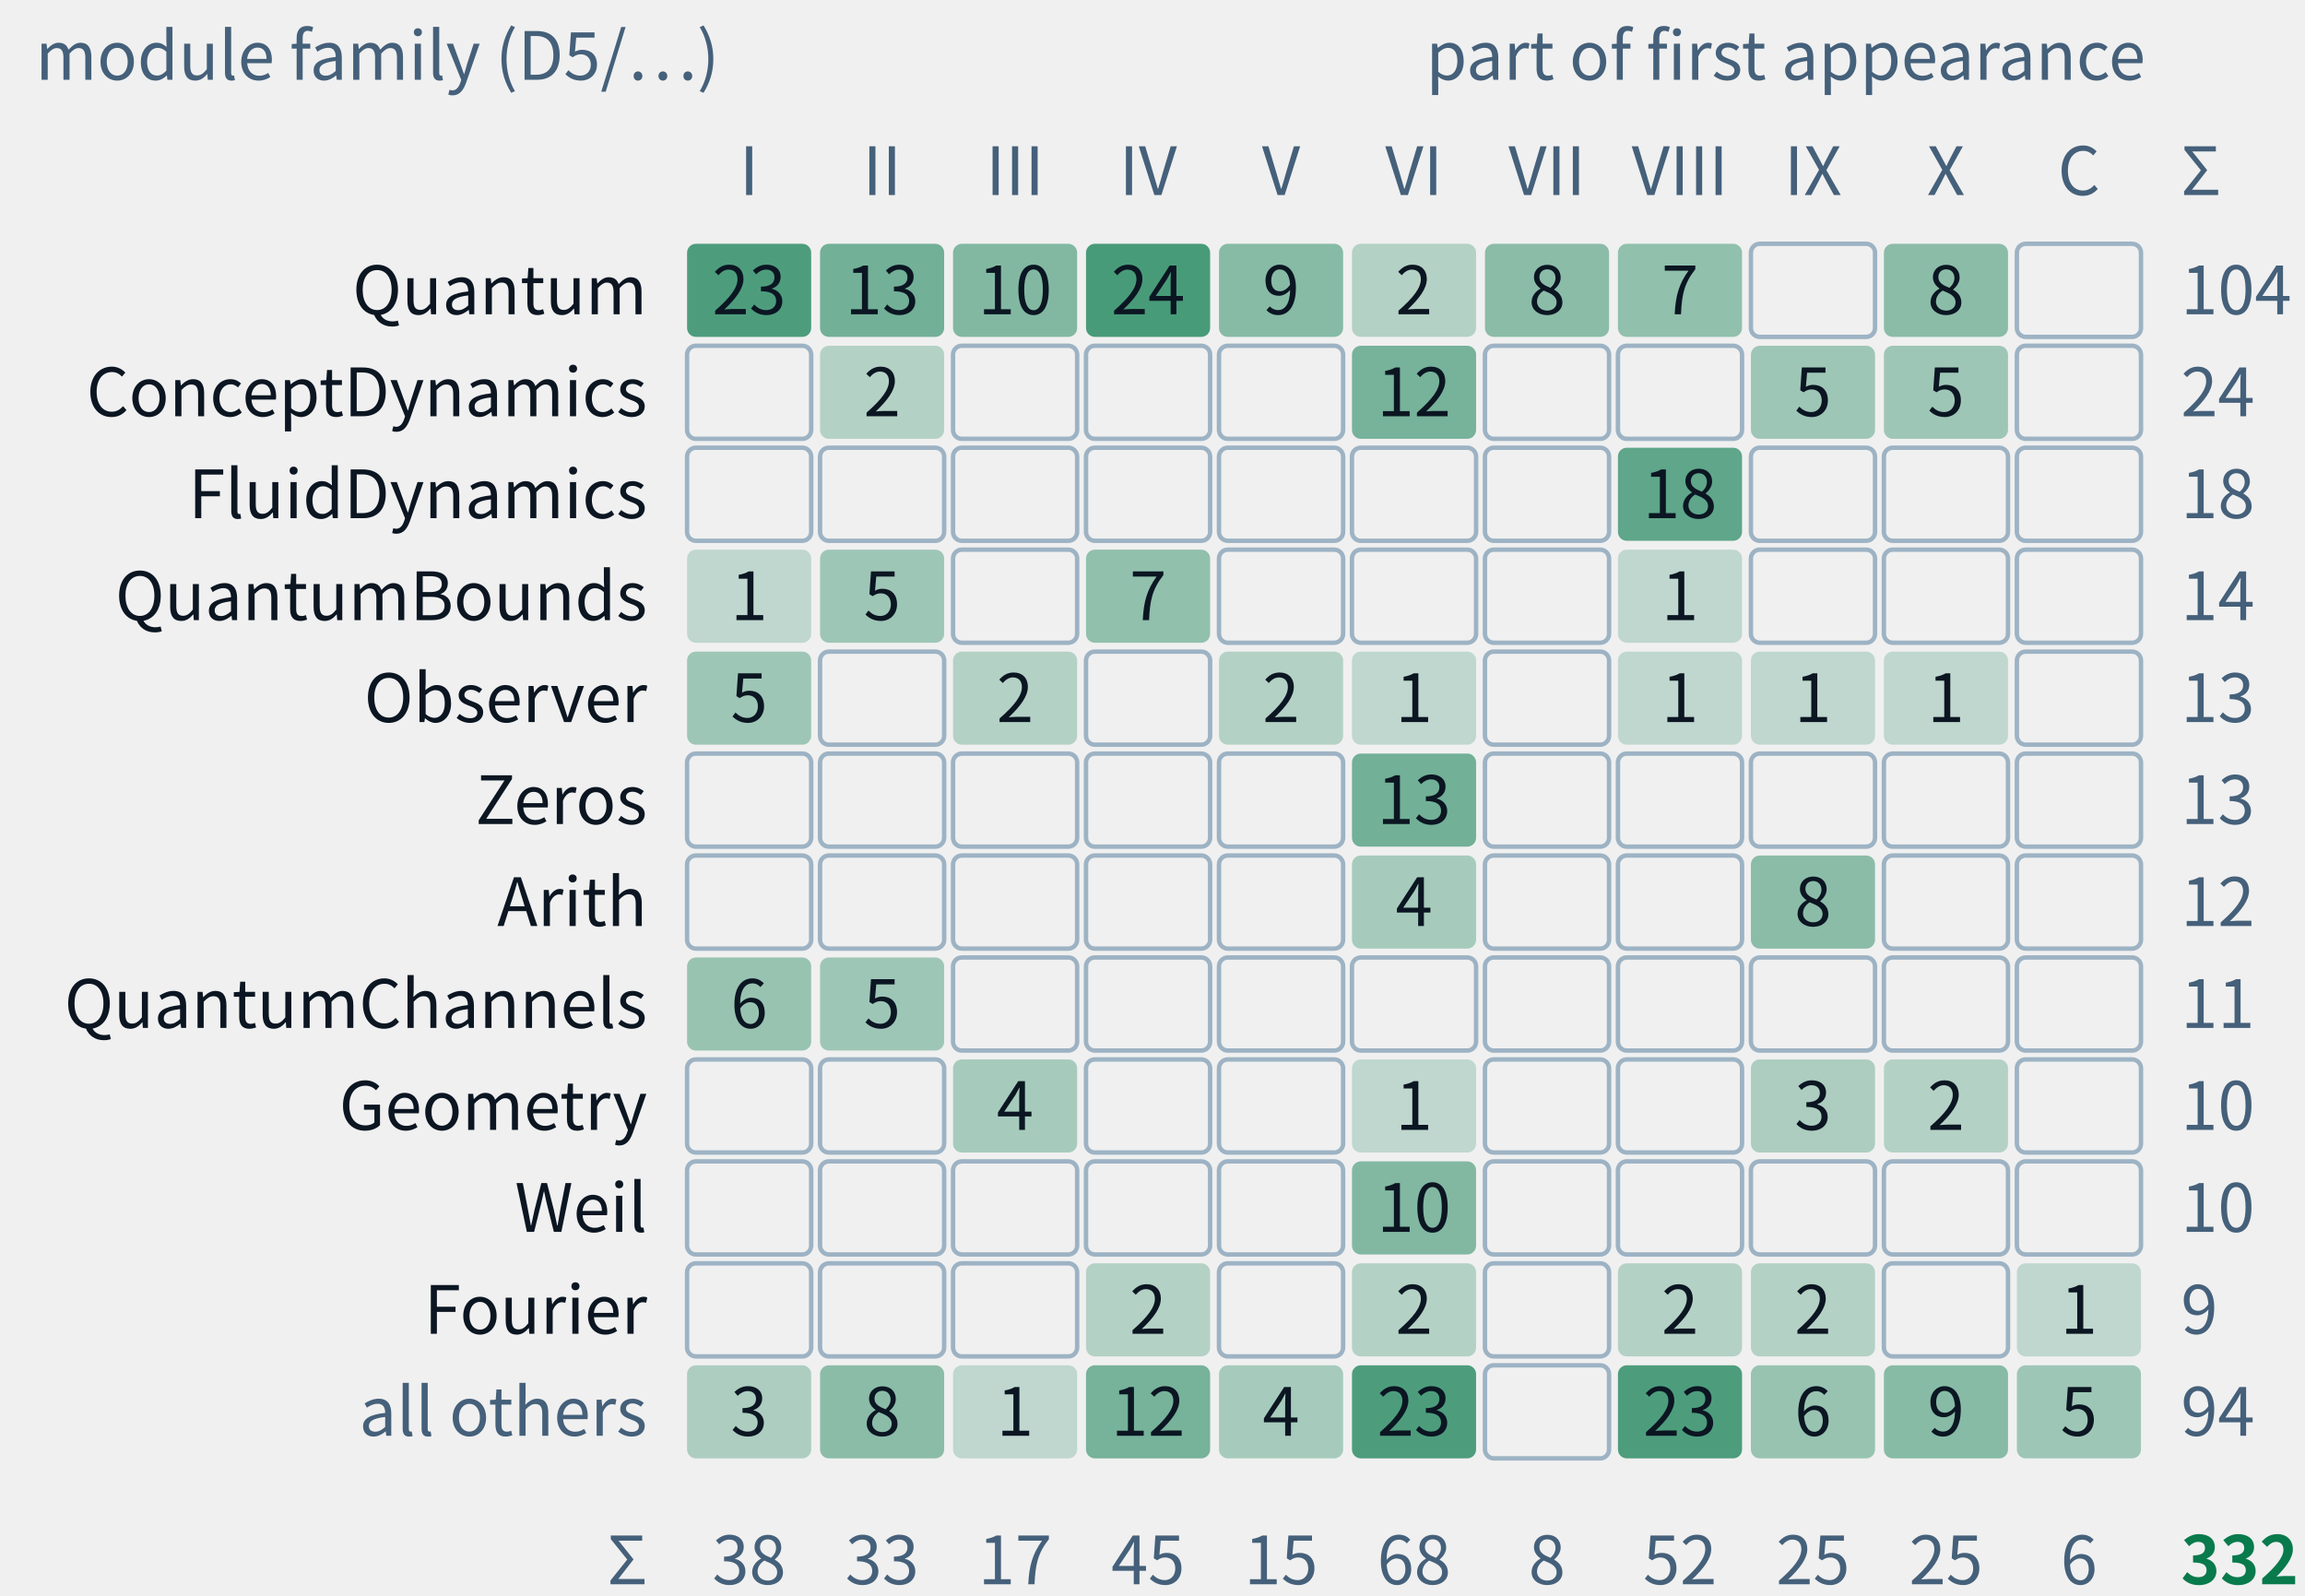
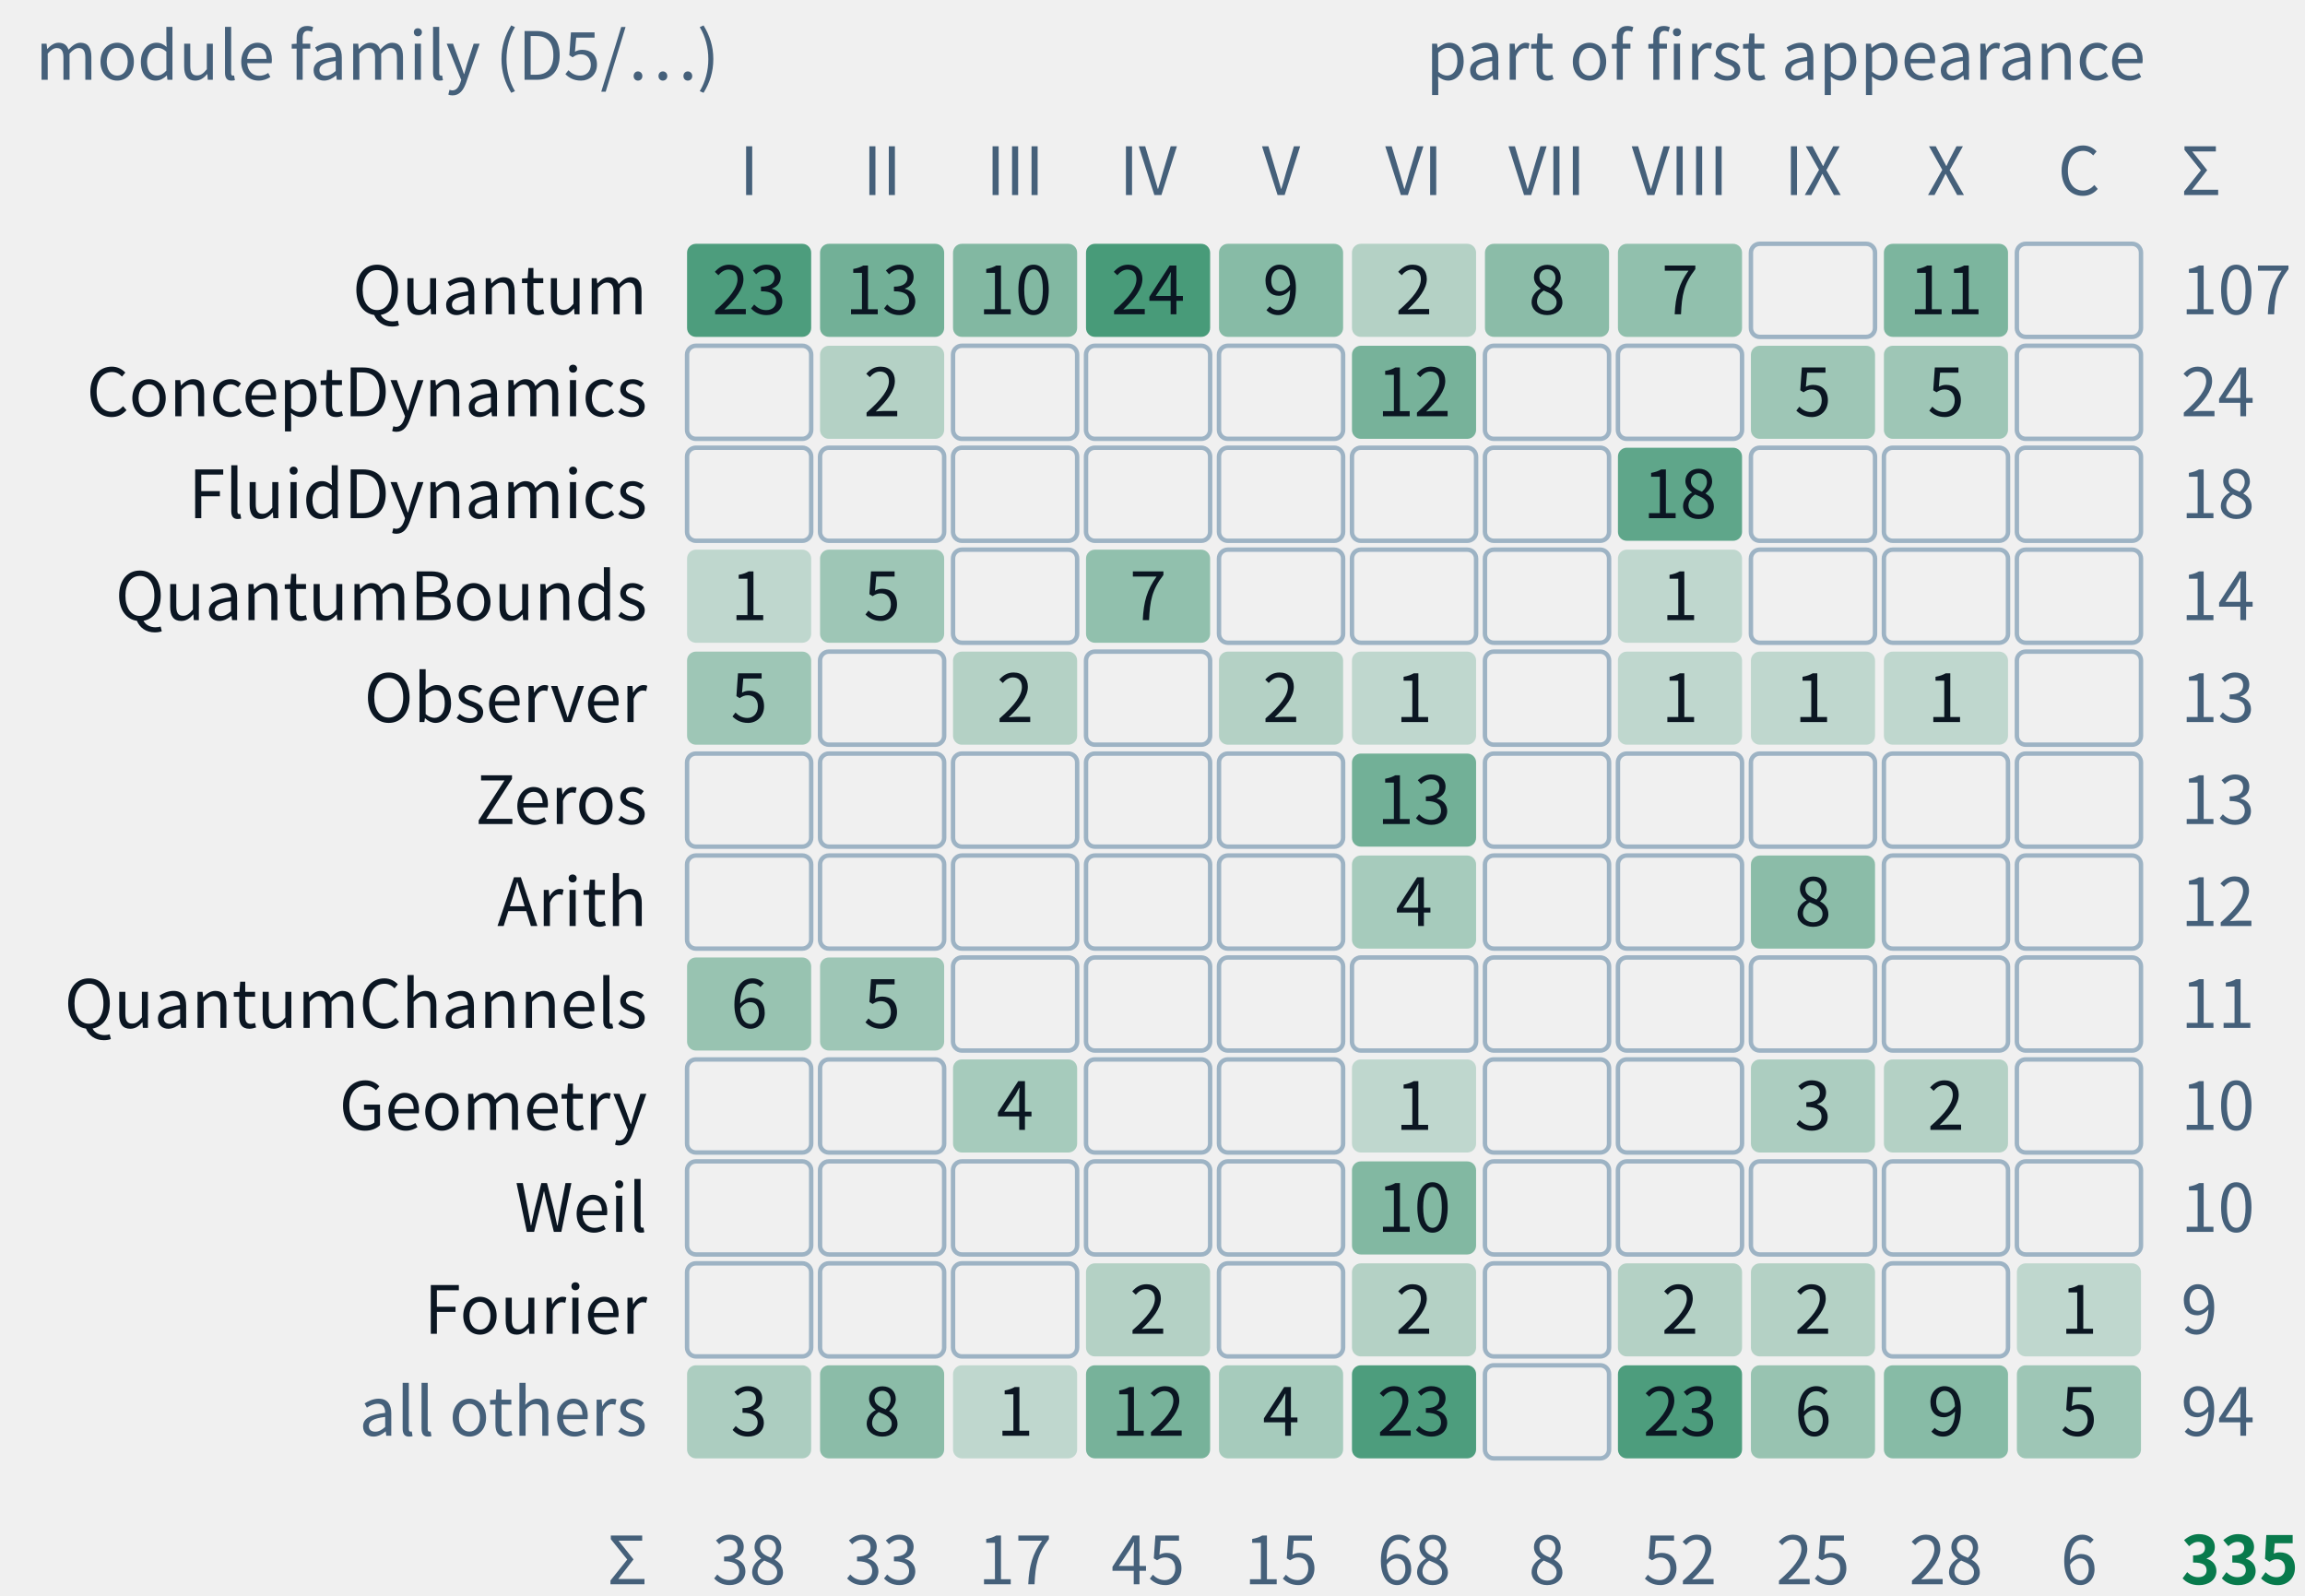
- <svg xmlns="http://www.w3.org/2000/svg" class="tr-fig" data-tr-fig="appc-modules-by-part" data-lang="en" viewBox="0 0 520 360" width="520" height="360" font-family="'Noto Sans SC', 'Noto Sans CJK SC', 'Source Sans 3', 'PingFang SC', 'Microsoft YaHei', system-ui, sans-serif" role="img" aria-label="Counts by module family and part of first appearance. Rows show Quantum, ConceptDynamics, FluidDynamics, QuantumBounds, Observer, Zeros, Arith, QuantumChannels, Geometry, Weil, Fourier and all others; columns show Parts I to X and the coda with appendices. Cells give counts, blanks mean zero; total 332. This is not a proof-dependency graph.">
+ <svg xmlns="http://www.w3.org/2000/svg" class="tr-fig" data-tr-fig="appc-modules-by-part" data-lang="en" viewBox="0 0 520 360" width="520" height="360" font-family="'Noto Sans SC', 'Noto Sans CJK SC', 'Source Sans 3', 'PingFang SC', 'Microsoft YaHei', system-ui, sans-serif" role="img" aria-label="Counts by module family and part of first appearance. Rows show Quantum, ConceptDynamics, FluidDynamics, QuantumBounds, Observer, Zeros, Arith, QuantumChannels, Geometry, Weil, Fourier and all others; columns show Parts I to X and the coda with appendices. Cells give counts, blanks mean zero; total 335. This is not a proof-dependency graph.">
  <style>.ts-ink{stroke:#0b1622}.tf-ink{fill:#0b1622}.ts-dim{stroke:#45607a}.tf-dim{fill:#45607a}.ts-faint{stroke:#9db3c4}.tf-faint{fill:#9db3c4}.ts-edge{stroke:#b9d0dd}.tf-edge{fill:#b9d0dd}.ts-hot{stroke:#5f9bb5}.tf-hot{fill:#5f9bb5}.ts-bg{stroke:#ffffff}.tf-bg{fill:#ffffff}.ts-panel{stroke:#eef5f9}.tf-panel{fill:#eef5f9}.ts-sheet{stroke:#f7fbfd}.tf-sheet{fill:#f7fbfd}.ts-cyan{stroke:#007c8a}.tf-cyan{fill:#007c8a}.ts-magenta{stroke:#b0128f}.tf-magenta{fill:#b0128f}.ts-amber{stroke:#946200}.tf-amber{fill:#946200}.ts-violet{stroke:#5a45c8}.tf-violet{fill:#5a45c8}.ts-ok{stroke:#087a4c}.tf-ok{fill:#087a4c}.ts-warn{stroke:#c21f3a}.tf-warn{fill:#c21f3a}.ts-blue{stroke:#1d5fd0}.tf-blue{fill:#1d5fd0}.ts-orange{stroke:#b85410}.tf-orange{fill:#b85410}.ts-sigma{stroke:#28405a}.tf-sigma{fill:#28405a}@media (prefers-color-scheme:dark){.ts-ink{stroke:#d4efff}.tf-ink{fill:#d4efff}.ts-dim{stroke:#6f8ea5}.tf-dim{fill:#6f8ea5}.ts-faint{stroke:#34506a}.tf-faint{fill:#34506a}.ts-edge{stroke:#143049}.tf-edge{fill:#143049}.ts-hot{stroke:#1f5d7c}.tf-hot{fill:#1f5d7c}.ts-bg{stroke:#03060c}.tf-bg{fill:#03060c}.ts-panel{stroke:#07101b}.tf-panel{fill:#07101b}.ts-sheet{stroke:#050c16}.tf-sheet{fill:#050c16}.ts-cyan{stroke:#19f0ff}.tf-cyan{fill:#19f0ff}.ts-magenta{stroke:#ff2fd0}.tf-magenta{fill:#ff2fd0}.ts-amber{stroke:#ffc83d}.tf-amber{fill:#ffc83d}.ts-violet{stroke:#9d8cff}.tf-violet{fill:#9d8cff}.ts-ok{stroke:#46ffb2}.tf-ok{fill:#46ffb2}.ts-warn{stroke:#ff5064}.tf-warn{fill:#ff5064}.ts-blue{stroke:#2a7bff}.tf-blue{fill:#2a7bff}.ts-orange{stroke:#ff8a3c}.tf-orange{fill:#ff8a3c}.ts-sigma{stroke:#cfe3ff}.tf-sigma{fill:#cfe3ff}}</style>
  <text class="tf-dim" x="8" y="18" font-size="15">module family (D5/…)</text>
  <text class="tf-dim" x="484" y="18" font-size="15" text-anchor="end">part of first appearance</text>
  <text class="tf-dim" x="169" y="44" font-size="15" text-anchor="middle">I</text>
  <text class="tf-dim" x="199" y="44" font-size="15" text-anchor="middle">II</text>
  <text class="tf-dim" x="229" y="44" font-size="15" text-anchor="middle">III</text>
  <text class="tf-dim" x="259" y="44" font-size="15" text-anchor="middle">IV</text>
  <text class="tf-dim" x="289" y="44" font-size="15" text-anchor="middle">V</text>
  <text class="tf-dim" x="319" y="44" font-size="15" text-anchor="middle">VI</text>
  <text class="tf-dim" x="349" y="44" font-size="15" text-anchor="middle">VII</text>
  <text class="tf-dim" x="379" y="44" font-size="15" text-anchor="middle">VIII</text>
  <text class="tf-dim" x="409" y="44" font-size="15" text-anchor="middle">IX</text>
  <text class="tf-dim" x="439" y="44" font-size="15" text-anchor="middle">X</text>
  <text class="tf-dim" x="469" y="44" font-size="15" text-anchor="middle">C</text>
  <text class="tf-ink" x="146" y="70.9" font-size="15" text-anchor="end">Quantum</text>
  <rect x="155" y="55" width="28" height="21" rx="2" class="tf-ok" fill-opacity="0.7" />
  <text class="tf-ink" x="169" y="70.9" font-size="15" text-anchor="middle">23</text>
  <rect x="185" y="55" width="28" height="21" rx="2" class="tf-ok" fill-opacity="0.54" />
  <text class="tf-ink" x="199" y="70.9" font-size="15" text-anchor="middle">13</text>
  <rect x="215" y="55" width="28" height="21" rx="2" class="tf-ok" fill-opacity="0.47" />
  <text class="tf-ink" x="229" y="70.9" font-size="15" text-anchor="middle">10</text>
  <rect x="245" y="55" width="28" height="21" rx="2" class="tf-ok" fill-opacity="0.72" />
  <text class="tf-ink" x="259" y="70.9" font-size="15" text-anchor="middle">24</text>
  <rect x="275" y="55" width="28" height="21" rx="2" class="tf-ok" fill-opacity="0.45" />
  <text class="tf-ink" x="289" y="70.9" font-size="15" text-anchor="middle">9</text>
  <rect x="305" y="55" width="28" height="21" rx="2" class="tf-ok" fill-opacity="0.26" />
  <text class="tf-ink" x="319" y="70.9" font-size="15" text-anchor="middle">2</text>
  <rect x="335" y="55" width="28" height="21" rx="2" class="tf-ok" fill-opacity="0.43" />
  <text class="tf-ink" x="349" y="70.9" font-size="15" text-anchor="middle">8</text>
  <rect x="365" y="55" width="28" height="21" rx="2" class="tf-ok" fill-opacity="0.41" />
  <text class="tf-ink" x="379" y="70.9" font-size="15" text-anchor="middle">7</text>
  <rect x="395" y="55" width="28" height="21" rx="2" class="ts-faint" stroke-width="1" fill="none" />
-   <rect x="425" y="55" width="28" height="21" rx="2" class="tf-ok" fill-opacity="0.43" />
-   <text class="tf-ink" x="439" y="70.9" font-size="15" text-anchor="middle">8</text>
+   <rect x="425" y="55" width="28" height="21" rx="2" class="tf-ok" fill-opacity="0.5" />
+   <text class="tf-ink" x="439" y="70.9" font-size="15" text-anchor="middle">11</text>
  <rect x="455" y="55" width="28" height="21" rx="2" class="ts-faint" stroke-width="1" fill="none" />
-   <text class="tf-dim" x="492" y="70.9" font-size="15">104</text>
+   <text class="tf-dim" x="492" y="70.9" font-size="15">107</text>
  <text class="tf-ink" x="146" y="93.9" font-size="15" text-anchor="end">ConceptDynamics</text>
  <rect x="155" y="78" width="28" height="21" rx="2" class="ts-faint" stroke-width="1" fill="none" />
  <rect x="185" y="78" width="28" height="21" rx="2" class="tf-ok" fill-opacity="0.26" />
  <text class="tf-ink" x="199" y="93.9" font-size="15" text-anchor="middle">2</text>
  <rect x="215" y="78" width="28" height="21" rx="2" class="ts-faint" stroke-width="1" fill="none" />
  <rect x="245" y="78" width="28" height="21" rx="2" class="ts-faint" stroke-width="1" fill="none" />
  <rect x="275" y="78" width="28" height="21" rx="2" class="ts-faint" stroke-width="1" fill="none" />
  <rect x="305" y="78" width="28" height="21" rx="2" class="tf-ok" fill-opacity="0.52" />
  <text class="tf-ink" x="319" y="93.9" font-size="15" text-anchor="middle">12</text>
  <rect x="335" y="78" width="28" height="21" rx="2" class="ts-faint" stroke-width="1" fill="none" />
  <rect x="365" y="78" width="28" height="21" rx="2" class="ts-faint" stroke-width="1" fill="none" />
  <rect x="395" y="78" width="28" height="21" rx="2" class="tf-ok" fill-opacity="0.35" />
  <text class="tf-ink" x="409" y="93.9" font-size="15" text-anchor="middle">5</text>
  <rect x="425" y="78" width="28" height="21" rx="2" class="tf-ok" fill-opacity="0.35" />
  <text class="tf-ink" x="439" y="93.9" font-size="15" text-anchor="middle">5</text>
  <rect x="455" y="78" width="28" height="21" rx="2" class="ts-faint" stroke-width="1" fill="none" />
  <text class="tf-dim" x="492" y="93.9" font-size="15">24</text>
  <text class="tf-ink" x="146" y="116.9" font-size="15" text-anchor="end">FluidDynamics</text>
  <rect x="155" y="101" width="28" height="21" rx="2" class="ts-faint" stroke-width="1" fill="none" />
  <rect x="185" y="101" width="28" height="21" rx="2" class="ts-faint" stroke-width="1" fill="none" />
  <rect x="215" y="101" width="28" height="21" rx="2" class="ts-faint" stroke-width="1" fill="none" />
  <rect x="245" y="101" width="28" height="21" rx="2" class="ts-faint" stroke-width="1" fill="none" />
  <rect x="275" y="101" width="28" height="21" rx="2" class="ts-faint" stroke-width="1" fill="none" />
  <rect x="305" y="101" width="28" height="21" rx="2" class="ts-faint" stroke-width="1" fill="none" />
  <rect x="335" y="101" width="28" height="21" rx="2" class="ts-faint" stroke-width="1" fill="none" />
  <rect x="365" y="101" width="28" height="21" rx="2" class="tf-ok" fill-opacity="0.62" />
  <text class="tf-ink" x="379" y="116.9" font-size="15" text-anchor="middle">18</text>
  <rect x="395" y="101" width="28" height="21" rx="2" class="ts-faint" stroke-width="1" fill="none" />
  <rect x="425" y="101" width="28" height="21" rx="2" class="ts-faint" stroke-width="1" fill="none" />
  <rect x="455" y="101" width="28" height="21" rx="2" class="ts-faint" stroke-width="1" fill="none" />
  <text class="tf-dim" x="492" y="116.9" font-size="15">18</text>
  <text class="tf-ink" x="146" y="139.9" font-size="15" text-anchor="end">QuantumBounds</text>
  <rect x="155" y="124" width="28" height="21" rx="2" class="tf-ok" fill-opacity="0.21" />
  <text class="tf-ink" x="169" y="139.9" font-size="15" text-anchor="middle">1</text>
  <rect x="185" y="124" width="28" height="21" rx="2" class="tf-ok" fill-opacity="0.35" />
  <text class="tf-ink" x="199" y="139.9" font-size="15" text-anchor="middle">5</text>
  <rect x="215" y="124" width="28" height="21" rx="2" class="ts-faint" stroke-width="1" fill="none" />
  <rect x="245" y="124" width="28" height="21" rx="2" class="tf-ok" fill-opacity="0.41" />
  <text class="tf-ink" x="259" y="139.9" font-size="15" text-anchor="middle">7</text>
  <rect x="275" y="124" width="28" height="21" rx="2" class="ts-faint" stroke-width="1" fill="none" />
  <rect x="305" y="124" width="28" height="21" rx="2" class="ts-faint" stroke-width="1" fill="none" />
  <rect x="335" y="124" width="28" height="21" rx="2" class="ts-faint" stroke-width="1" fill="none" />
  <rect x="365" y="124" width="28" height="21" rx="2" class="tf-ok" fill-opacity="0.21" />
  <text class="tf-ink" x="379" y="139.9" font-size="15" text-anchor="middle">1</text>
  <rect x="395" y="124" width="28" height="21" rx="2" class="ts-faint" stroke-width="1" fill="none" />
  <rect x="425" y="124" width="28" height="21" rx="2" class="ts-faint" stroke-width="1" fill="none" />
  <rect x="455" y="124" width="28" height="21" rx="2" class="ts-faint" stroke-width="1" fill="none" />
  <text class="tf-dim" x="492" y="139.9" font-size="15">14</text>
  <text class="tf-ink" x="146" y="162.9" font-size="15" text-anchor="end">Observer</text>
  <rect x="155" y="147" width="28" height="21" rx="2" class="tf-ok" fill-opacity="0.35" />
  <text class="tf-ink" x="169" y="162.9" font-size="15" text-anchor="middle">5</text>
  <rect x="185" y="147" width="28" height="21" rx="2" class="ts-faint" stroke-width="1" fill="none" />
  <rect x="215" y="147" width="28" height="21" rx="2" class="tf-ok" fill-opacity="0.26" />
  <text class="tf-ink" x="229" y="162.9" font-size="15" text-anchor="middle">2</text>
  <rect x="245" y="147" width="28" height="21" rx="2" class="ts-faint" stroke-width="1" fill="none" />
  <rect x="275" y="147" width="28" height="21" rx="2" class="tf-ok" fill-opacity="0.26" />
  <text class="tf-ink" x="289" y="162.9" font-size="15" text-anchor="middle">2</text>
  <rect x="305" y="147" width="28" height="21" rx="2" class="tf-ok" fill-opacity="0.21" />
  <text class="tf-ink" x="319" y="162.9" font-size="15" text-anchor="middle">1</text>
  <rect x="335" y="147" width="28" height="21" rx="2" class="ts-faint" stroke-width="1" fill="none" />
  <rect x="365" y="147" width="28" height="21" rx="2" class="tf-ok" fill-opacity="0.21" />
  <text class="tf-ink" x="379" y="162.9" font-size="15" text-anchor="middle">1</text>
  <rect x="395" y="147" width="28" height="21" rx="2" class="tf-ok" fill-opacity="0.21" />
  <text class="tf-ink" x="409" y="162.9" font-size="15" text-anchor="middle">1</text>
  <rect x="425" y="147" width="28" height="21" rx="2" class="tf-ok" fill-opacity="0.21" />
  <text class="tf-ink" x="439" y="162.9" font-size="15" text-anchor="middle">1</text>
  <rect x="455" y="147" width="28" height="21" rx="2" class="ts-faint" stroke-width="1" fill="none" />
  <text class="tf-dim" x="492" y="162.9" font-size="15">13</text>
  <text class="tf-ink" x="146" y="185.9" font-size="15" text-anchor="end">Zeros</text>
  <rect x="155" y="170" width="28" height="21" rx="2" class="ts-faint" stroke-width="1" fill="none" />
  <rect x="185" y="170" width="28" height="21" rx="2" class="ts-faint" stroke-width="1" fill="none" />
  <rect x="215" y="170" width="28" height="21" rx="2" class="ts-faint" stroke-width="1" fill="none" />
  <rect x="245" y="170" width="28" height="21" rx="2" class="ts-faint" stroke-width="1" fill="none" />
  <rect x="275" y="170" width="28" height="21" rx="2" class="ts-faint" stroke-width="1" fill="none" />
  <rect x="305" y="170" width="28" height="21" rx="2" class="tf-ok" fill-opacity="0.54" />
  <text class="tf-ink" x="319" y="185.9" font-size="15" text-anchor="middle">13</text>
  <rect x="335" y="170" width="28" height="21" rx="2" class="ts-faint" stroke-width="1" fill="none" />
  <rect x="365" y="170" width="28" height="21" rx="2" class="ts-faint" stroke-width="1" fill="none" />
  <rect x="395" y="170" width="28" height="21" rx="2" class="ts-faint" stroke-width="1" fill="none" />
  <rect x="425" y="170" width="28" height="21" rx="2" class="ts-faint" stroke-width="1" fill="none" />
  <rect x="455" y="170" width="28" height="21" rx="2" class="ts-faint" stroke-width="1" fill="none" />
  <text class="tf-dim" x="492" y="185.9" font-size="15">13</text>
  <text class="tf-ink" x="146" y="208.9" font-size="15" text-anchor="end">Arith</text>
  <rect x="155" y="193" width="28" height="21" rx="2" class="ts-faint" stroke-width="1" fill="none" />
  <rect x="185" y="193" width="28" height="21" rx="2" class="ts-faint" stroke-width="1" fill="none" />
  <rect x="215" y="193" width="28" height="21" rx="2" class="ts-faint" stroke-width="1" fill="none" />
  <rect x="245" y="193" width="28" height="21" rx="2" class="ts-faint" stroke-width="1" fill="none" />
  <rect x="275" y="193" width="28" height="21" rx="2" class="ts-faint" stroke-width="1" fill="none" />
  <rect x="305" y="193" width="28" height="21" rx="2" class="tf-ok" fill-opacity="0.32" />
  <text class="tf-ink" x="319" y="208.9" font-size="15" text-anchor="middle">4</text>
  <rect x="335" y="193" width="28" height="21" rx="2" class="ts-faint" stroke-width="1" fill="none" />
  <rect x="365" y="193" width="28" height="21" rx="2" class="ts-faint" stroke-width="1" fill="none" />
  <rect x="395" y="193" width="28" height="21" rx="2" class="tf-ok" fill-opacity="0.43" />
  <text class="tf-ink" x="409" y="208.9" font-size="15" text-anchor="middle">8</text>
  <rect x="425" y="193" width="28" height="21" rx="2" class="ts-faint" stroke-width="1" fill="none" />
  <rect x="455" y="193" width="28" height="21" rx="2" class="ts-faint" stroke-width="1" fill="none" />
  <text class="tf-dim" x="492" y="208.9" font-size="15">12</text>
  <text class="tf-ink" x="146" y="231.9" font-size="15" text-anchor="end">QuantumChannels</text>
  <rect x="155" y="216" width="28" height="21" rx="2" class="tf-ok" fill-opacity="0.38" />
  <text class="tf-ink" x="169" y="231.9" font-size="15" text-anchor="middle">6</text>
  <rect x="185" y="216" width="28" height="21" rx="2" class="tf-ok" fill-opacity="0.35" />
  <text class="tf-ink" x="199" y="231.9" font-size="15" text-anchor="middle">5</text>
  <rect x="215" y="216" width="28" height="21" rx="2" class="ts-faint" stroke-width="1" fill="none" />
  <rect x="245" y="216" width="28" height="21" rx="2" class="ts-faint" stroke-width="1" fill="none" />
  <rect x="275" y="216" width="28" height="21" rx="2" class="ts-faint" stroke-width="1" fill="none" />
  <rect x="305" y="216" width="28" height="21" rx="2" class="ts-faint" stroke-width="1" fill="none" />
  <rect x="335" y="216" width="28" height="21" rx="2" class="ts-faint" stroke-width="1" fill="none" />
  <rect x="365" y="216" width="28" height="21" rx="2" class="ts-faint" stroke-width="1" fill="none" />
  <rect x="395" y="216" width="28" height="21" rx="2" class="ts-faint" stroke-width="1" fill="none" />
  <rect x="425" y="216" width="28" height="21" rx="2" class="ts-faint" stroke-width="1" fill="none" />
  <rect x="455" y="216" width="28" height="21" rx="2" class="ts-faint" stroke-width="1" fill="none" />
  <text class="tf-dim" x="492" y="231.9" font-size="15">11</text>
  <text class="tf-ink" x="146" y="254.9" font-size="15" text-anchor="end">Geometry</text>
  <rect x="155" y="239" width="28" height="21" rx="2" class="ts-faint" stroke-width="1" fill="none" />
  <rect x="185" y="239" width="28" height="21" rx="2" class="ts-faint" stroke-width="1" fill="none" />
  <rect x="215" y="239" width="28" height="21" rx="2" class="tf-ok" fill-opacity="0.32" />
  <text class="tf-ink" x="229" y="254.9" font-size="15" text-anchor="middle">4</text>
  <rect x="245" y="239" width="28" height="21" rx="2" class="ts-faint" stroke-width="1" fill="none" />
  <rect x="275" y="239" width="28" height="21" rx="2" class="ts-faint" stroke-width="1" fill="none" />
  <rect x="305" y="239" width="28" height="21" rx="2" class="tf-ok" fill-opacity="0.21" />
  <text class="tf-ink" x="319" y="254.9" font-size="15" text-anchor="middle">1</text>
  <rect x="335" y="239" width="28" height="21" rx="2" class="ts-faint" stroke-width="1" fill="none" />
  <rect x="365" y="239" width="28" height="21" rx="2" class="ts-faint" stroke-width="1" fill="none" />
  <rect x="395" y="239" width="28" height="21" rx="2" class="tf-ok" fill-opacity="0.29" />
  <text class="tf-ink" x="409" y="254.9" font-size="15" text-anchor="middle">3</text>
  <rect x="425" y="239" width="28" height="21" rx="2" class="tf-ok" fill-opacity="0.26" />
  <text class="tf-ink" x="439" y="254.9" font-size="15" text-anchor="middle">2</text>
  <rect x="455" y="239" width="28" height="21" rx="2" class="ts-faint" stroke-width="1" fill="none" />
  <text class="tf-dim" x="492" y="254.9" font-size="15">10</text>
  <text class="tf-ink" x="146" y="277.9" font-size="15" text-anchor="end">Weil</text>
  <rect x="155" y="262" width="28" height="21" rx="2" class="ts-faint" stroke-width="1" fill="none" />
  <rect x="185" y="262" width="28" height="21" rx="2" class="ts-faint" stroke-width="1" fill="none" />
  <rect x="215" y="262" width="28" height="21" rx="2" class="ts-faint" stroke-width="1" fill="none" />
  <rect x="245" y="262" width="28" height="21" rx="2" class="ts-faint" stroke-width="1" fill="none" />
  <rect x="275" y="262" width="28" height="21" rx="2" class="ts-faint" stroke-width="1" fill="none" />
  <rect x="305" y="262" width="28" height="21" rx="2" class="tf-ok" fill-opacity="0.47" />
  <text class="tf-ink" x="319" y="277.9" font-size="15" text-anchor="middle">10</text>
  <rect x="335" y="262" width="28" height="21" rx="2" class="ts-faint" stroke-width="1" fill="none" />
  <rect x="365" y="262" width="28" height="21" rx="2" class="ts-faint" stroke-width="1" fill="none" />
  <rect x="395" y="262" width="28" height="21" rx="2" class="ts-faint" stroke-width="1" fill="none" />
  <rect x="425" y="262" width="28" height="21" rx="2" class="ts-faint" stroke-width="1" fill="none" />
  <rect x="455" y="262" width="28" height="21" rx="2" class="ts-faint" stroke-width="1" fill="none" />
  <text class="tf-dim" x="492" y="277.9" font-size="15">10</text>
  <text class="tf-ink" x="146" y="300.9" font-size="15" text-anchor="end">Fourier</text>
  <rect x="155" y="285" width="28" height="21" rx="2" class="ts-faint" stroke-width="1" fill="none" />
  <rect x="185" y="285" width="28" height="21" rx="2" class="ts-faint" stroke-width="1" fill="none" />
  <rect x="215" y="285" width="28" height="21" rx="2" class="ts-faint" stroke-width="1" fill="none" />
  <rect x="245" y="285" width="28" height="21" rx="2" class="tf-ok" fill-opacity="0.26" />
  <text class="tf-ink" x="259" y="300.9" font-size="15" text-anchor="middle">2</text>
  <rect x="275" y="285" width="28" height="21" rx="2" class="ts-faint" stroke-width="1" fill="none" />
  <rect x="305" y="285" width="28" height="21" rx="2" class="tf-ok" fill-opacity="0.26" />
  <text class="tf-ink" x="319" y="300.9" font-size="15" text-anchor="middle">2</text>
  <rect x="335" y="285" width="28" height="21" rx="2" class="ts-faint" stroke-width="1" fill="none" />
  <rect x="365" y="285" width="28" height="21" rx="2" class="tf-ok" fill-opacity="0.26" />
  <text class="tf-ink" x="379" y="300.9" font-size="15" text-anchor="middle">2</text>
  <rect x="395" y="285" width="28" height="21" rx="2" class="tf-ok" fill-opacity="0.26" />
  <text class="tf-ink" x="409" y="300.9" font-size="15" text-anchor="middle">2</text>
  <rect x="425" y="285" width="28" height="21" rx="2" class="ts-faint" stroke-width="1" fill="none" />
  <rect x="455" y="285" width="28" height="21" rx="2" class="tf-ok" fill-opacity="0.21" />
  <text class="tf-ink" x="469" y="300.9" font-size="15" text-anchor="middle">1</text>
  <text class="tf-dim" x="492" y="300.9" font-size="15">9</text>
  <text class="tf-dim" x="146" y="323.9" font-size="15" text-anchor="end">all others</text>
  <rect x="155" y="308" width="28" height="21" rx="2" class="tf-ok" fill-opacity="0.29" />
  <text class="tf-ink" x="169" y="323.9" font-size="15" text-anchor="middle">3</text>
  <rect x="185" y="308" width="28" height="21" rx="2" class="tf-ok" fill-opacity="0.43" />
  <text class="tf-ink" x="199" y="323.9" font-size="15" text-anchor="middle">8</text>
  <rect x="215" y="308" width="28" height="21" rx="2" class="tf-ok" fill-opacity="0.21" />
  <text class="tf-ink" x="229" y="323.9" font-size="15" text-anchor="middle">1</text>
  <rect x="245" y="308" width="28" height="21" rx="2" class="tf-ok" fill-opacity="0.52" />
  <text class="tf-ink" x="259" y="323.9" font-size="15" text-anchor="middle">12</text>
  <rect x="275" y="308" width="28" height="21" rx="2" class="tf-ok" fill-opacity="0.32" />
  <text class="tf-ink" x="289" y="323.9" font-size="15" text-anchor="middle">4</text>
  <rect x="305" y="308" width="28" height="21" rx="2" class="tf-ok" fill-opacity="0.7" />
  <text class="tf-ink" x="319" y="323.9" font-size="15" text-anchor="middle">23</text>
  <rect x="335" y="308" width="28" height="21" rx="2" class="ts-faint" stroke-width="1" fill="none" />
  <rect x="365" y="308" width="28" height="21" rx="2" class="tf-ok" fill-opacity="0.7" />
  <text class="tf-ink" x="379" y="323.9" font-size="15" text-anchor="middle">23</text>
  <rect x="395" y="308" width="28" height="21" rx="2" class="tf-ok" fill-opacity="0.38" />
  <text class="tf-ink" x="409" y="323.9" font-size="15" text-anchor="middle">6</text>
  <rect x="425" y="308" width="28" height="21" rx="2" class="tf-ok" fill-opacity="0.45" />
  <text class="tf-ink" x="439" y="323.9" font-size="15" text-anchor="middle">9</text>
  <rect x="455" y="308" width="28" height="21" rx="2" class="tf-ok" fill-opacity="0.35" />
  <text class="tf-ink" x="469" y="323.9" font-size="15" text-anchor="middle">5</text>
  <text class="tf-dim" x="492" y="323.9" font-size="15">94</text>
  <text class="tf-dim" x="492" y="44" font-size="15">Σ</text>
  <text class="tf-dim" x="146" y="357.4" font-size="15" text-anchor="end">Σ</text>
  <text class="tf-dim" x="169" y="357.4" font-size="15" text-anchor="middle">38</text>
  <text class="tf-dim" x="199" y="357.4" font-size="15" text-anchor="middle">33</text>
  <text class="tf-dim" x="229" y="357.4" font-size="15" text-anchor="middle">17</text>
  <text class="tf-dim" x="259" y="357.4" font-size="15" text-anchor="middle">45</text>
  <text class="tf-dim" x="289" y="357.4" font-size="15" text-anchor="middle">15</text>
  <text class="tf-dim" x="319" y="357.4" font-size="15" text-anchor="middle">68</text>
  <text class="tf-dim" x="349" y="357.4" font-size="15" text-anchor="middle">8</text>
  <text class="tf-dim" x="379" y="357.4" font-size="15" text-anchor="middle">52</text>
  <text class="tf-dim" x="409" y="357.4" font-size="15" text-anchor="middle">25</text>
-   <text class="tf-dim" x="439" y="357.4" font-size="15" text-anchor="middle">25</text>
+   <text class="tf-dim" x="439" y="357.4" font-size="15" text-anchor="middle">28</text>
  <text class="tf-dim" x="469" y="357.4" font-size="15" text-anchor="middle">6</text>
-   <text class="tf-ok" x="492" y="357.4" font-size="15" font-weight="600">332</text>
+   <text class="tf-ok" x="492" y="357.4" font-size="15" font-weight="600">335</text>
</svg>
